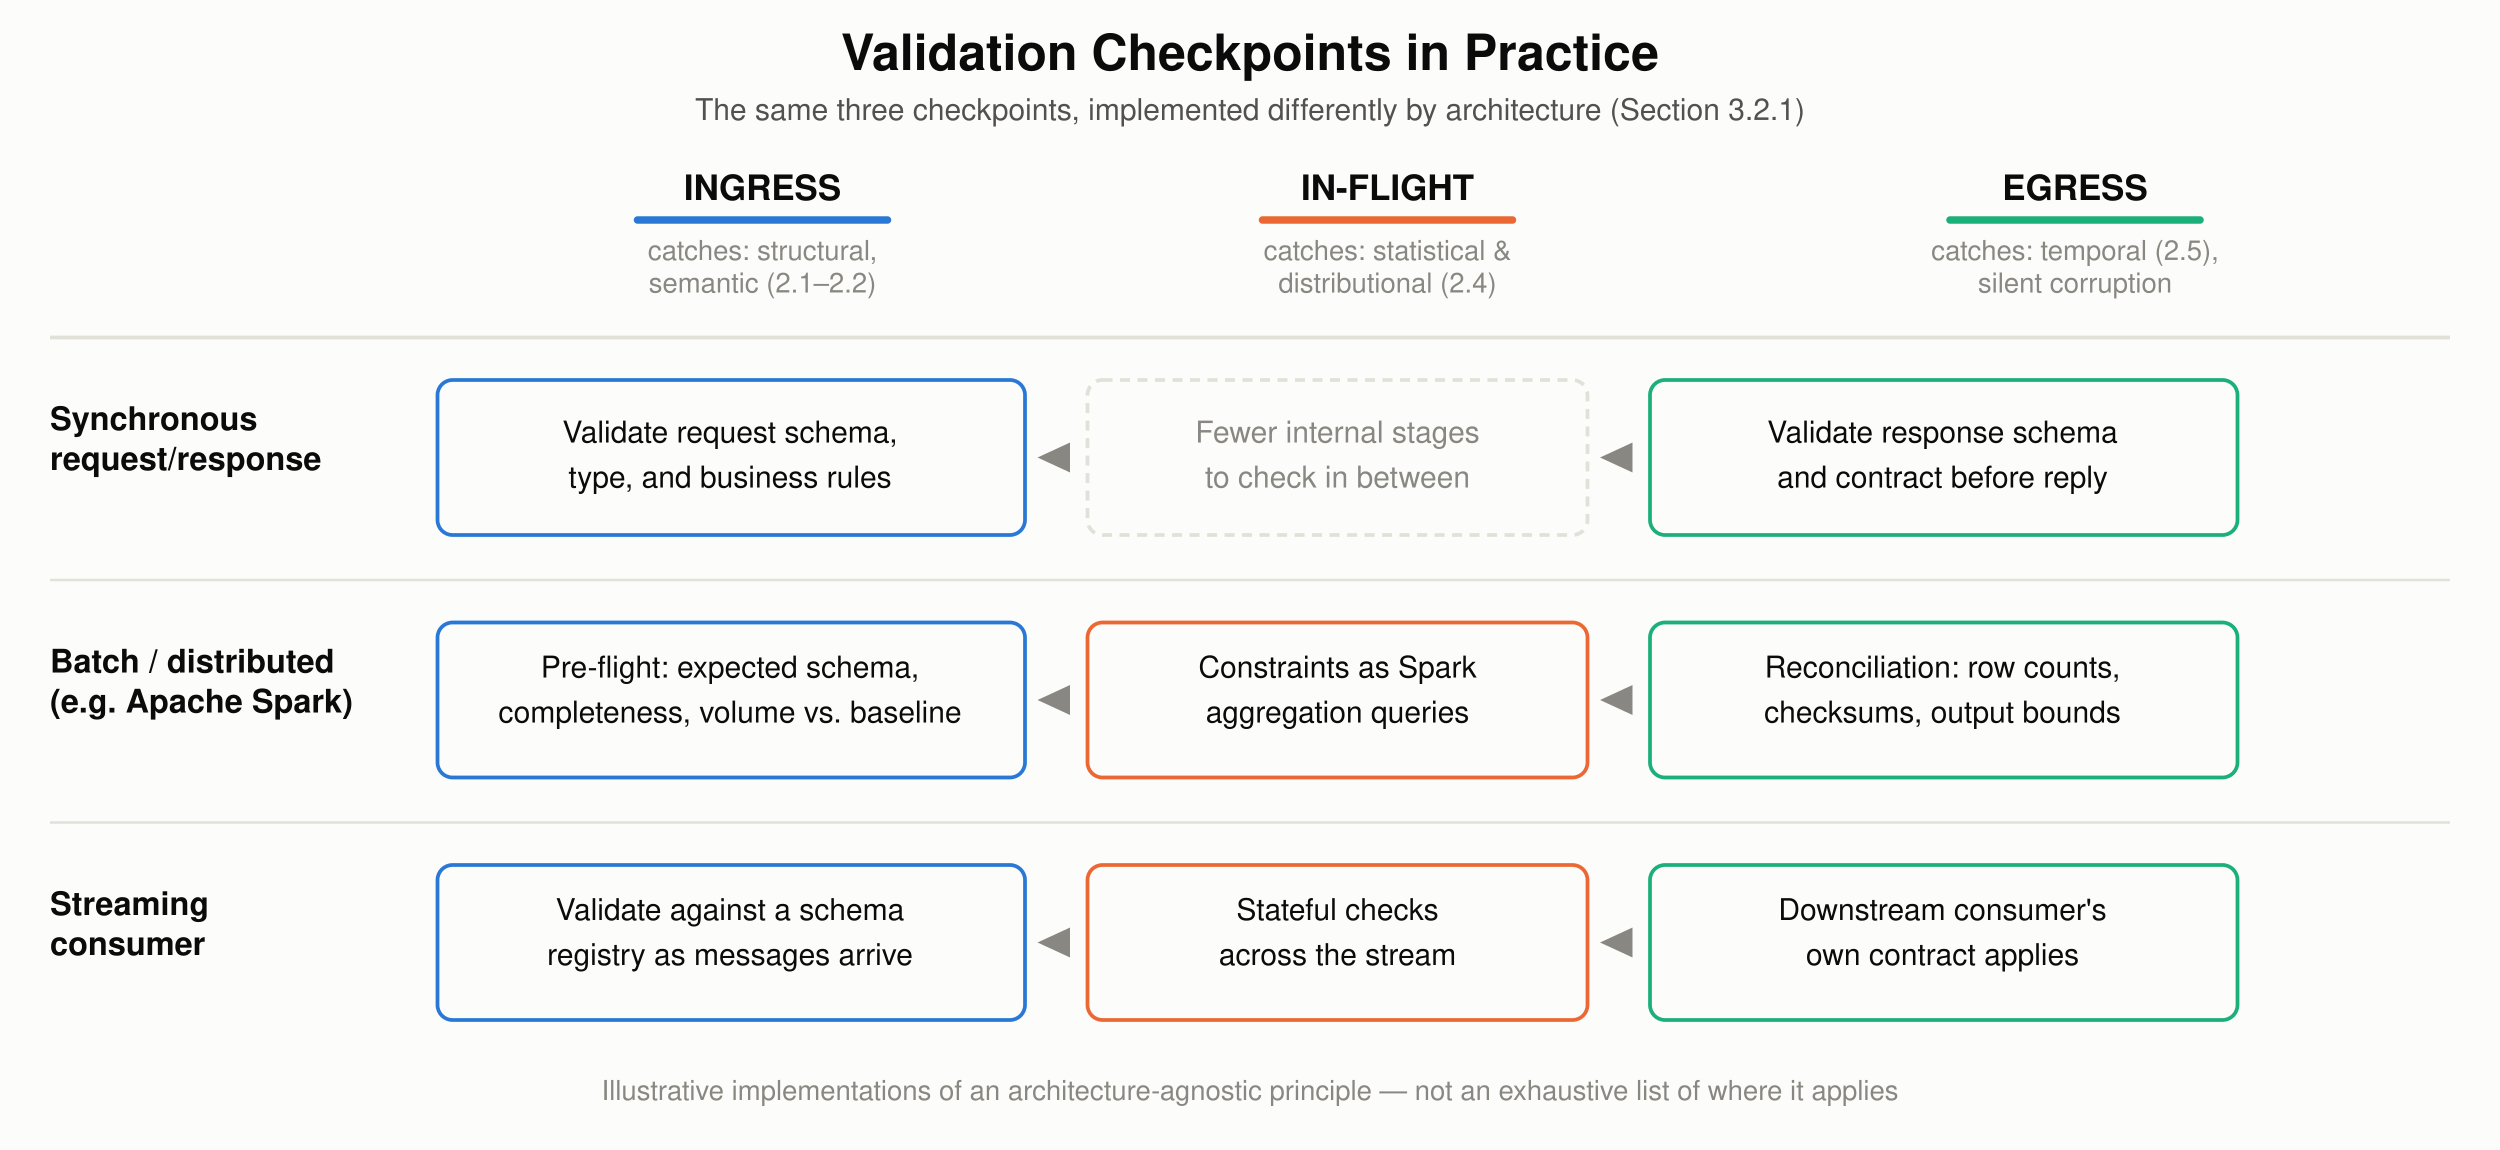
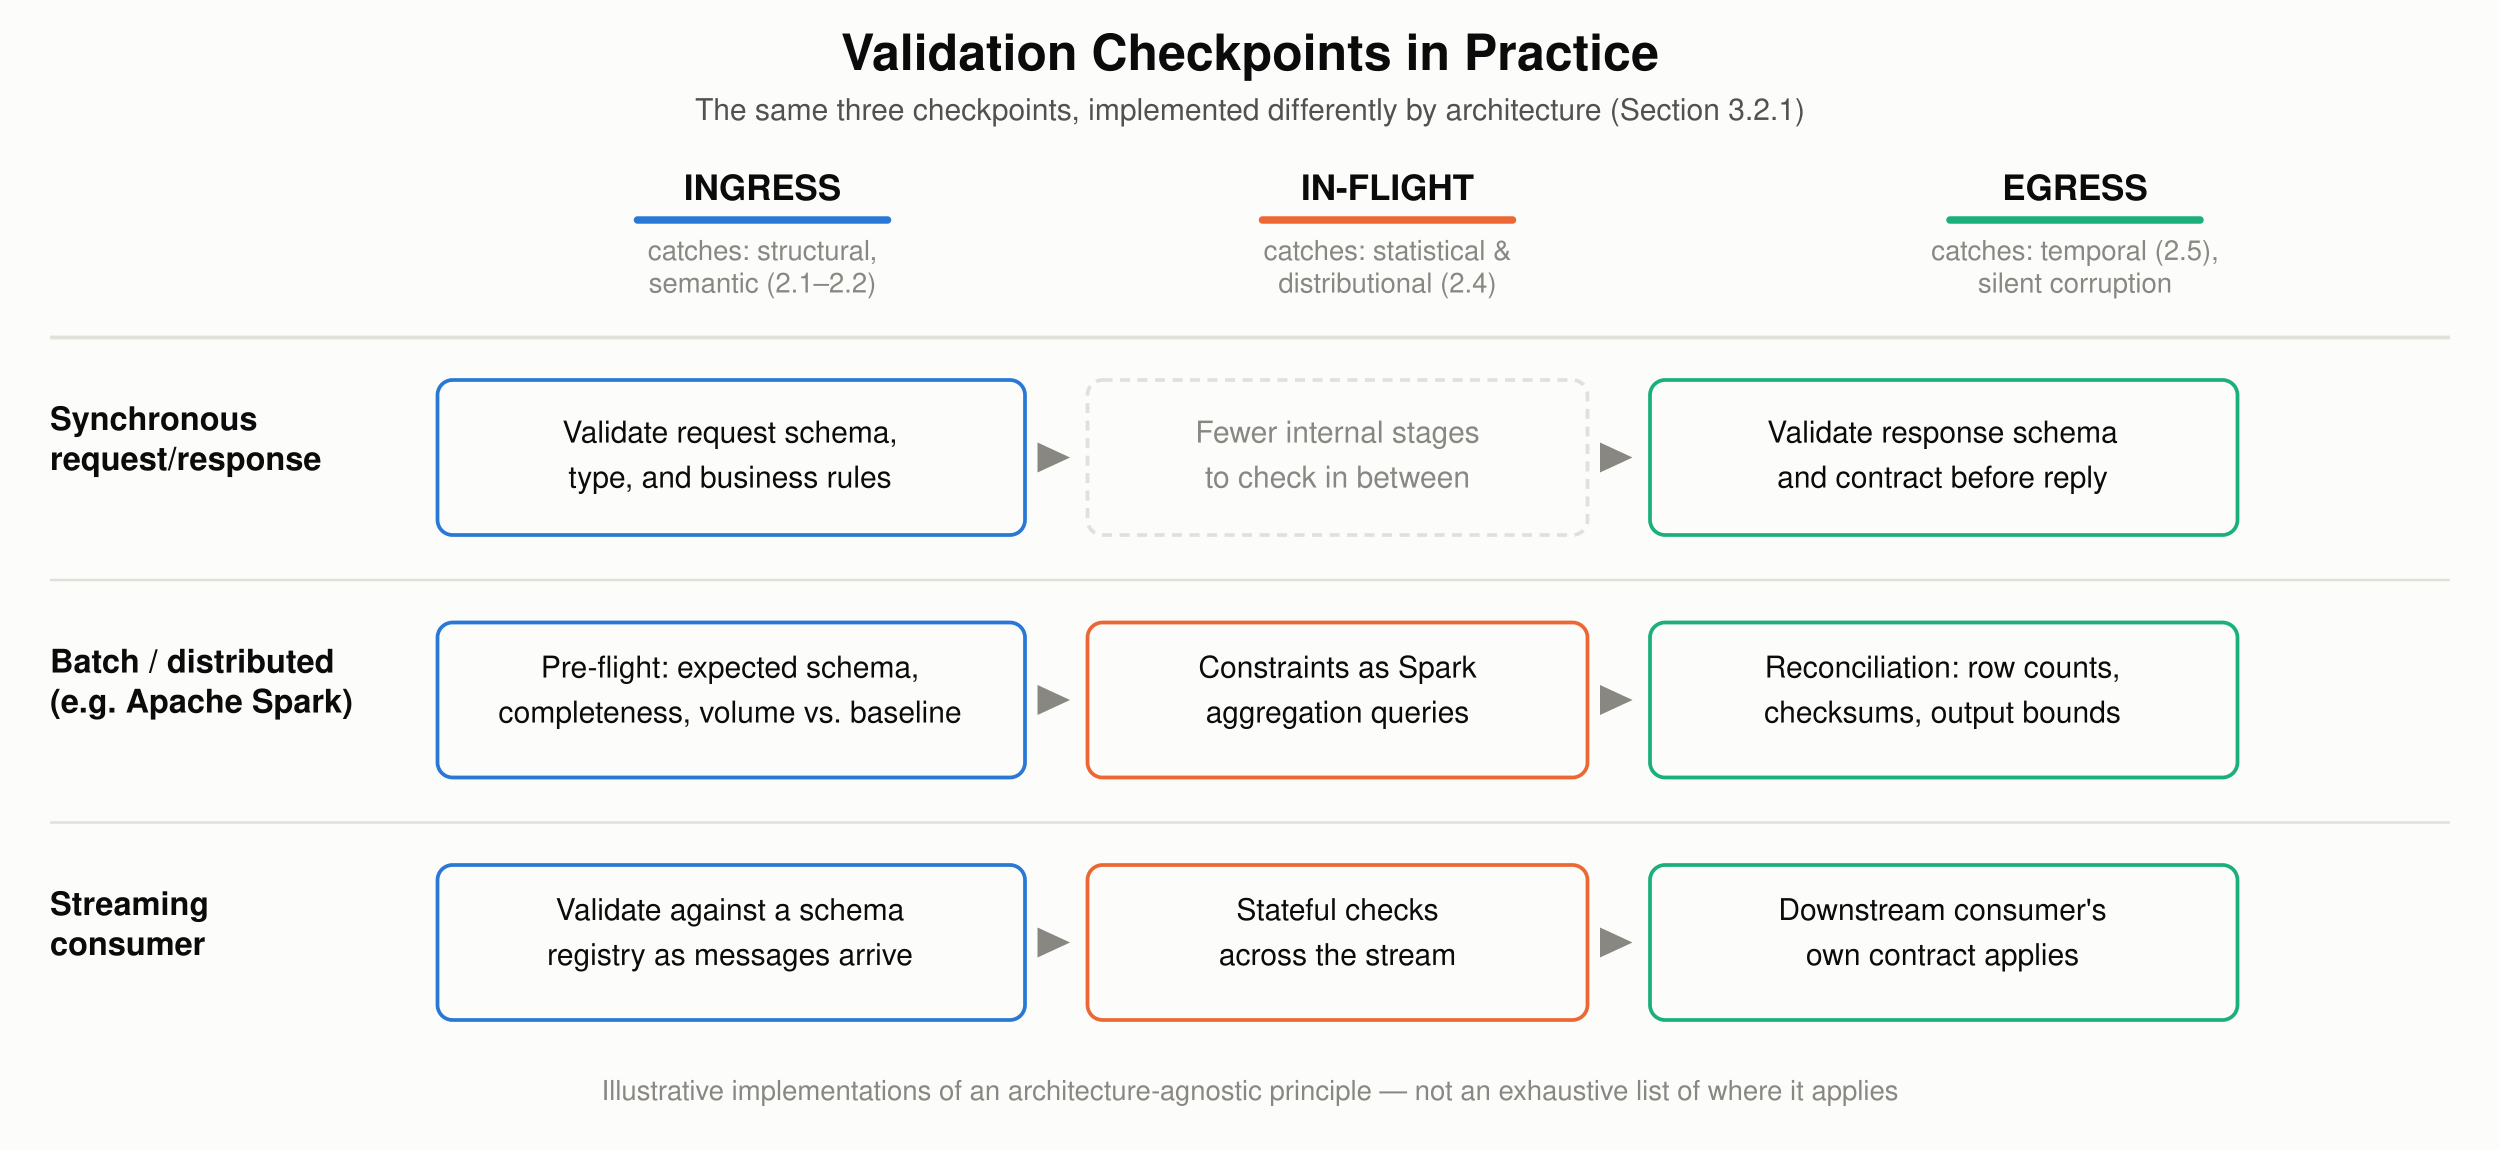
<svg xmlns="http://www.w3.org/2000/svg" viewBox="0 0 1000 460" font-family="Helvetica, Arial, sans-serif">
  <rect x="0" y="0" width="1000" height="460" fill="#fcfcfb" />
  <text x="500" y="28" text-anchor="middle" font-size="20" font-weight="700" fill="#0b0b0b">Validation Checkpoints in Practice</text>
  <text x="500" y="48" text-anchor="middle" font-size="12" fill="#52514e">The same three checkpoints, implemented differently by architecture (Section 3.2.1)</text>
  <text x="305" y="80" text-anchor="middle" font-size="14" font-weight="700" fill="#0b0b0b">INGRESS</text>
  <line x1="255" y1="88" x2="355" y2="88" stroke="#2a78d6" stroke-width="3" stroke-linecap="round" />
  <text x="305" y="104" text-anchor="middle" font-size="11" fill="#898781">catches: structural,</text>
  <text x="305" y="117" text-anchor="middle" font-size="11" fill="#898781">semantic (2.1–2.2)</text>
  <text x="555" y="80" text-anchor="middle" font-size="14" font-weight="700" fill="#0b0b0b">IN-FLIGHT</text>
  <line x1="505" y1="88" x2="605" y2="88" stroke="#eb6834" stroke-width="3" stroke-linecap="round" />
  <text x="555" y="104" text-anchor="middle" font-size="11" fill="#898781">catches: statistical &amp;</text>
  <text x="555" y="117" text-anchor="middle" font-size="11" fill="#898781">distributional (2.4)</text>
  <text x="830" y="80" text-anchor="middle" font-size="14" font-weight="700" fill="#0b0b0b">EGRESS</text>
  <line x1="780" y1="88" x2="880" y2="88" stroke="#1baf7a" stroke-width="3" stroke-linecap="round" />
  <text x="830" y="104" text-anchor="middle" font-size="11" fill="#898781">catches: temporal (2.5),</text>
  <text x="830" y="117" text-anchor="middle" font-size="11" fill="#898781">silent corruption</text>
  <line x1="20" y1="135" x2="980" y2="135" stroke="#e1e0d9" stroke-width="1.5" />
  <text x="20" y="172" font-size="13" font-weight="700" fill="#0b0b0b">Synchronous</text>
  <text x="20" y="188" font-size="13" font-weight="700" fill="#0b0b0b">request/response</text>
  <rect x="175" y="152" width="235" height="62" rx="6" fill="#fcfcfb" stroke="#2a78d6" stroke-width="1.5" />
  <text x="292" y="177" text-anchor="middle" font-size="12" fill="#0b0b0b">Validate request schema,</text>
  <text x="292" y="195" text-anchor="middle" font-size="12" fill="#0b0b0b">type, and business rules</text>
-   <polygon points="415,183 428,177 428,189" fill="#898781" />
+   <polygon points="415,177 415,189 428,183" fill="#898781" />
  <rect x="435" y="152" width="200" height="62" rx="6" fill="#fcfcfb" stroke="#e1e0d9" stroke-width="1.5" stroke-dasharray="4,3" />
  <text x="535" y="177" text-anchor="middle" font-size="12" fill="#898781">Fewer internal stages</text>
  <text x="535" y="195" text-anchor="middle" font-size="12" fill="#898781">to check in between</text>
-   <polygon points="640,183 653,177 653,189" fill="#898781" />
+   <polygon points="640,177 640,189 653,183" fill="#898781" />
  <rect x="660" y="152" width="235" height="62" rx="6" fill="#fcfcfb" stroke="#1baf7a" stroke-width="1.5" />
  <text x="777" y="177" text-anchor="middle" font-size="12" fill="#0b0b0b">Validate response schema</text>
  <text x="777" y="195" text-anchor="middle" font-size="12" fill="#0b0b0b">and contract before reply</text>
  <line x1="20" y1="232" x2="980" y2="232" stroke="#e1e0d9" stroke-width="1" />
  <text x="20" y="269" font-size="13" font-weight="700" fill="#0b0b0b">Batch / distributed</text>
  <text x="20" y="285" font-size="13" font-weight="700" fill="#0b0b0b">(e.g. Apache Spark)</text>
  <rect x="175" y="249" width="235" height="62" rx="6" fill="#fcfcfb" stroke="#2a78d6" stroke-width="1.5" />
  <text x="292" y="271" text-anchor="middle" font-size="12" fill="#0b0b0b">Pre-flight: expected schema,</text>
  <text x="292" y="289" text-anchor="middle" font-size="12" fill="#0b0b0b">completeness, volume vs. baseline</text>
-   <polygon points="415,280 428,274 428,286" fill="#898781" />
+   <polygon points="415,274 415,286 428,280" fill="#898781" />
  <rect x="435" y="249" width="200" height="62" rx="6" fill="#fcfcfb" stroke="#eb6834" stroke-width="1.5" />
  <text x="535" y="271" text-anchor="middle" font-size="12" fill="#0b0b0b">Constraints as Spark</text>
  <text x="535" y="289" text-anchor="middle" font-size="12" fill="#0b0b0b">aggregation queries</text>
-   <polygon points="640,280 653,274 653,286" fill="#898781" />
+   <polygon points="640,274 640,286 653,280" fill="#898781" />
  <rect x="660" y="249" width="235" height="62" rx="6" fill="#fcfcfb" stroke="#1baf7a" stroke-width="1.5" />
  <text x="777" y="271" text-anchor="middle" font-size="12" fill="#0b0b0b">Reconciliation: row counts,</text>
  <text x="777" y="289" text-anchor="middle" font-size="12" fill="#0b0b0b">checksums, output bounds</text>
  <line x1="20" y1="329" x2="980" y2="329" stroke="#e1e0d9" stroke-width="1" />
  <text x="20" y="366" font-size="13" font-weight="700" fill="#0b0b0b">Streaming</text>
  <text x="20" y="382" font-size="13" font-weight="700" fill="#0b0b0b">consumer</text>
  <rect x="175" y="346" width="235" height="62" rx="6" fill="#fcfcfb" stroke="#2a78d6" stroke-width="1.5" />
  <text x="292" y="368" text-anchor="middle" font-size="12" fill="#0b0b0b">Validate against a schema</text>
  <text x="292" y="386" text-anchor="middle" font-size="12" fill="#0b0b0b">registry as messages arrive</text>
-   <polygon points="415,377 428,371 428,383" fill="#898781" />
+   <polygon points="415,371 415,383 428,377" fill="#898781" />
  <rect x="435" y="346" width="200" height="62" rx="6" fill="#fcfcfb" stroke="#eb6834" stroke-width="1.5" />
  <text x="535" y="368" text-anchor="middle" font-size="12" fill="#0b0b0b">Stateful checks</text>
  <text x="535" y="386" text-anchor="middle" font-size="12" fill="#0b0b0b">across the stream</text>
-   <polygon points="640,377 653,371 653,383" fill="#898781" />
+   <polygon points="640,371 640,383 653,377" fill="#898781" />
  <rect x="660" y="346" width="235" height="62" rx="6" fill="#fcfcfb" stroke="#1baf7a" stroke-width="1.5" />
  <text x="777" y="368" text-anchor="middle" font-size="12" fill="#0b0b0b">Downstream consumer's</text>
  <text x="777" y="386" text-anchor="middle" font-size="12" fill="#0b0b0b">own contract applies</text>
  <text x="500" y="440" text-anchor="middle" font-size="11" fill="#898781">Illustrative implementations of an architecture-agnostic principle — not an exhaustive list of where it applies</text>
</svg>
